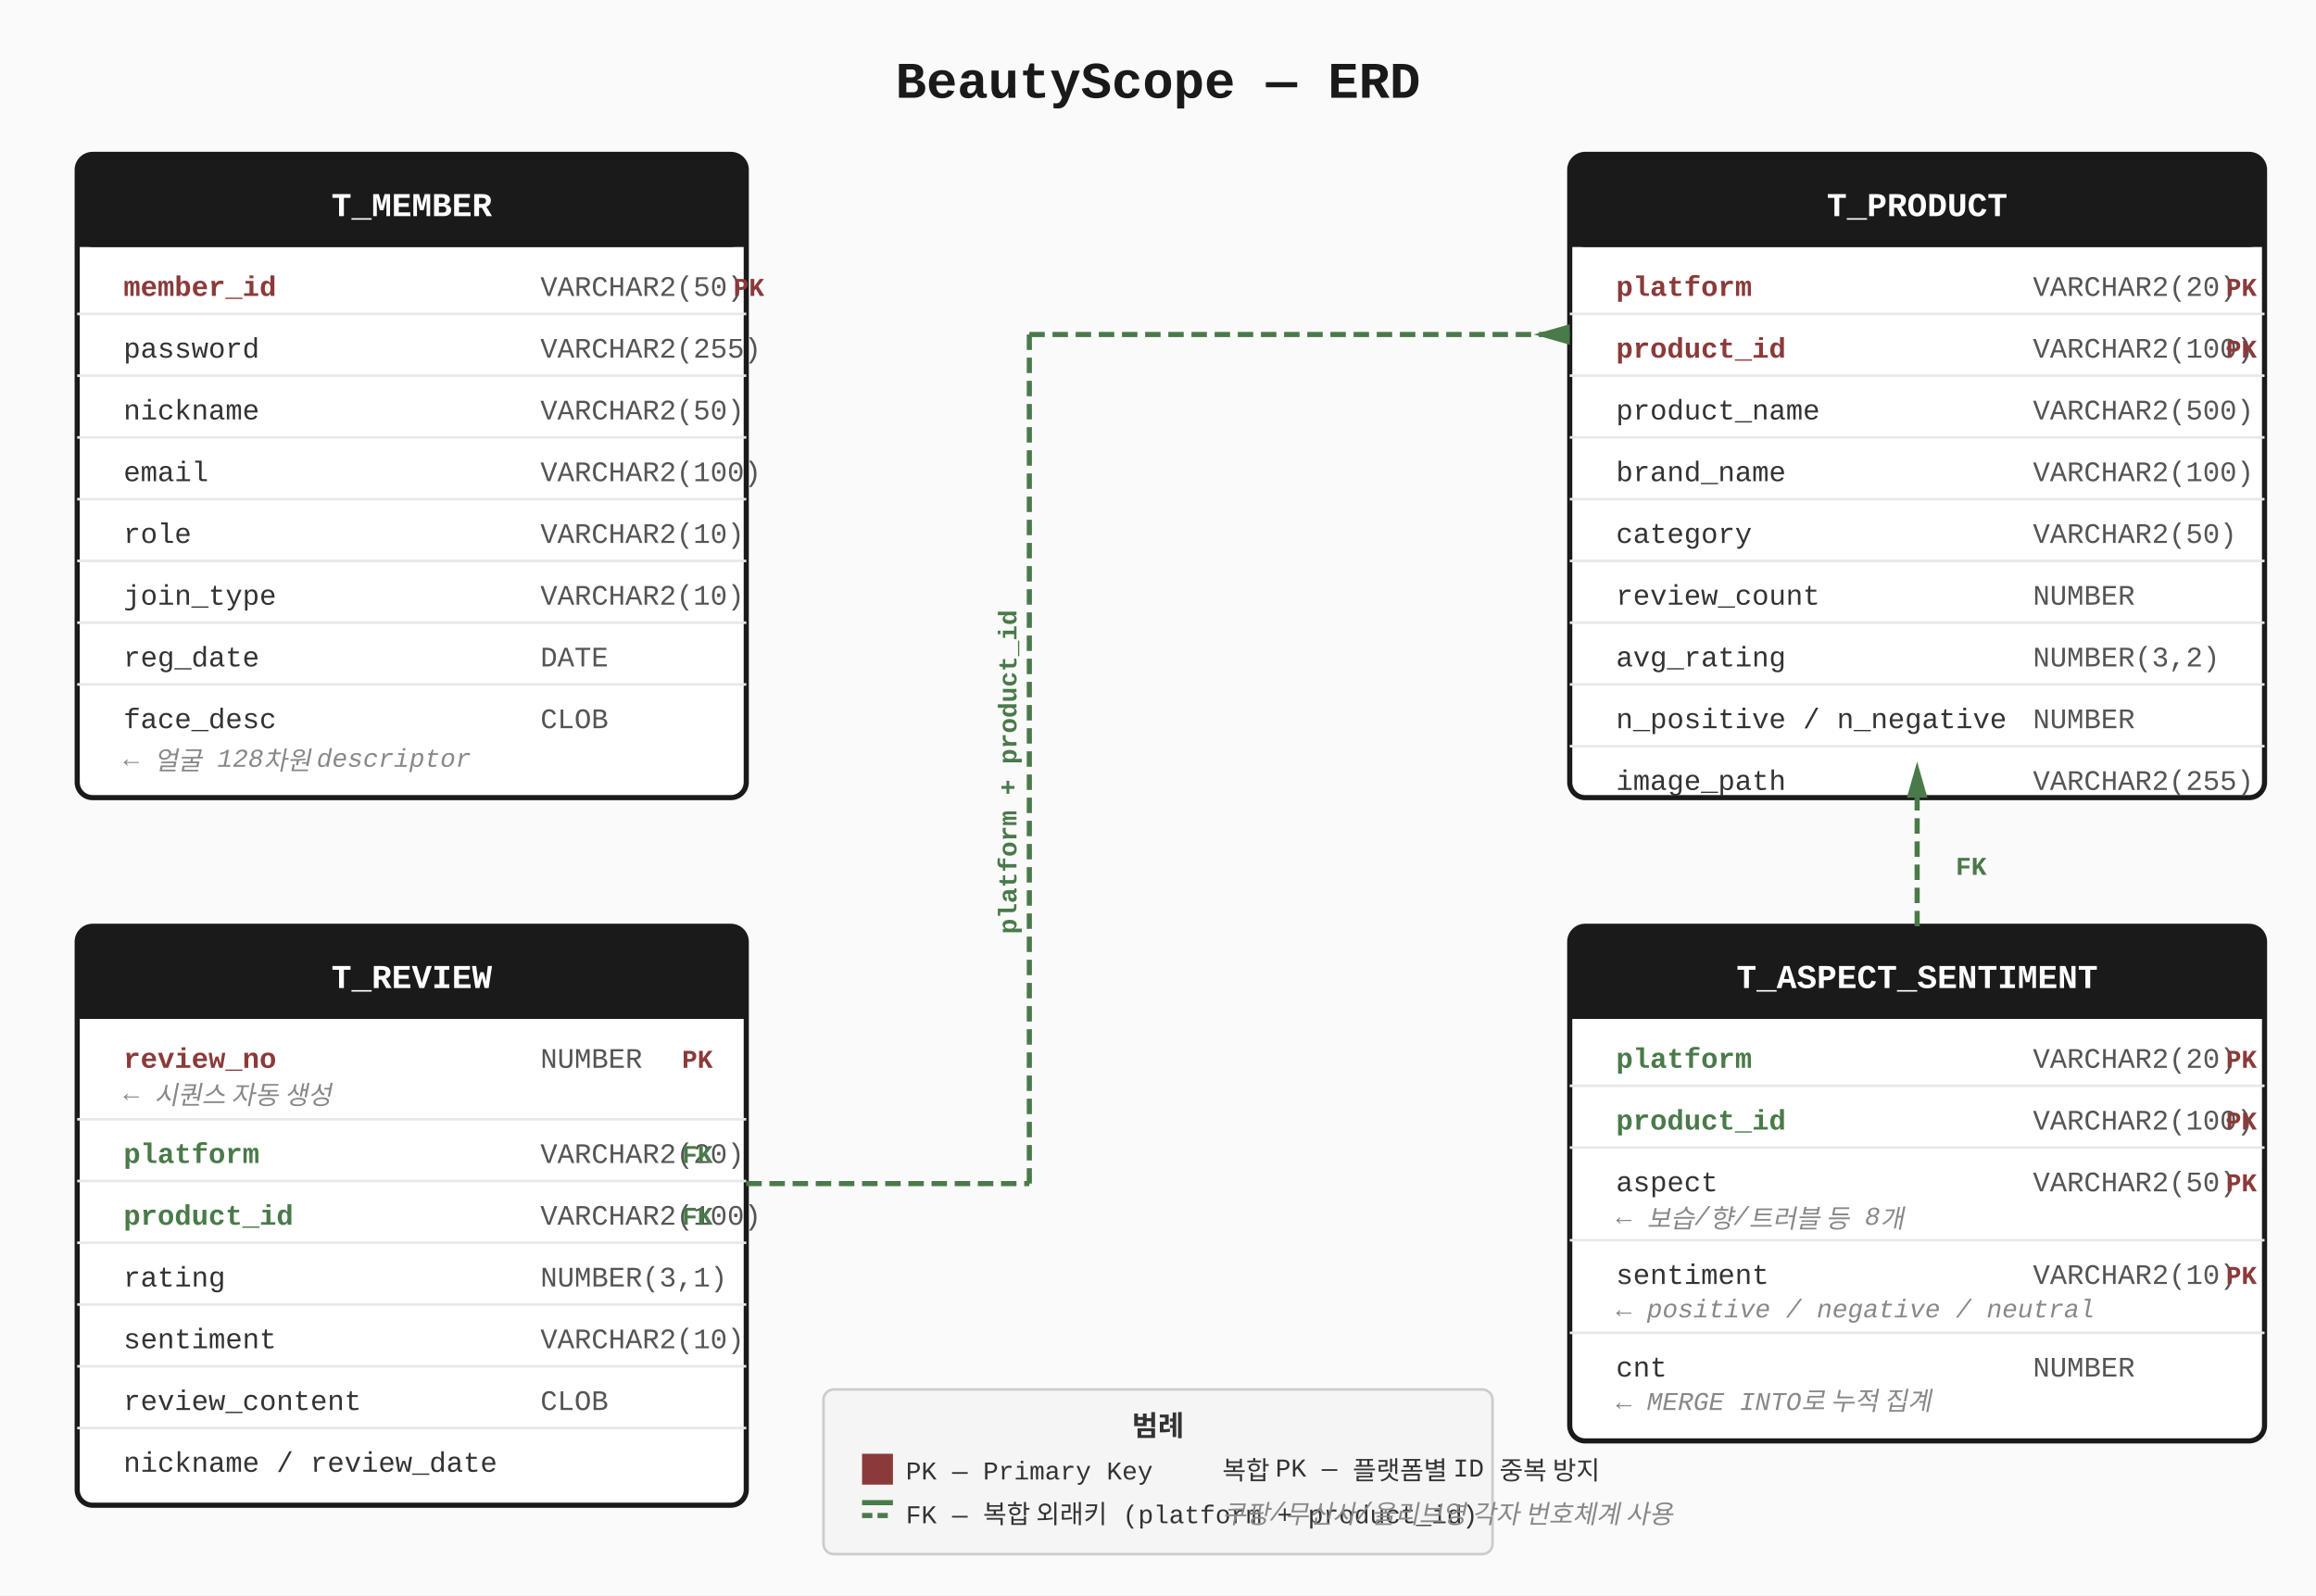
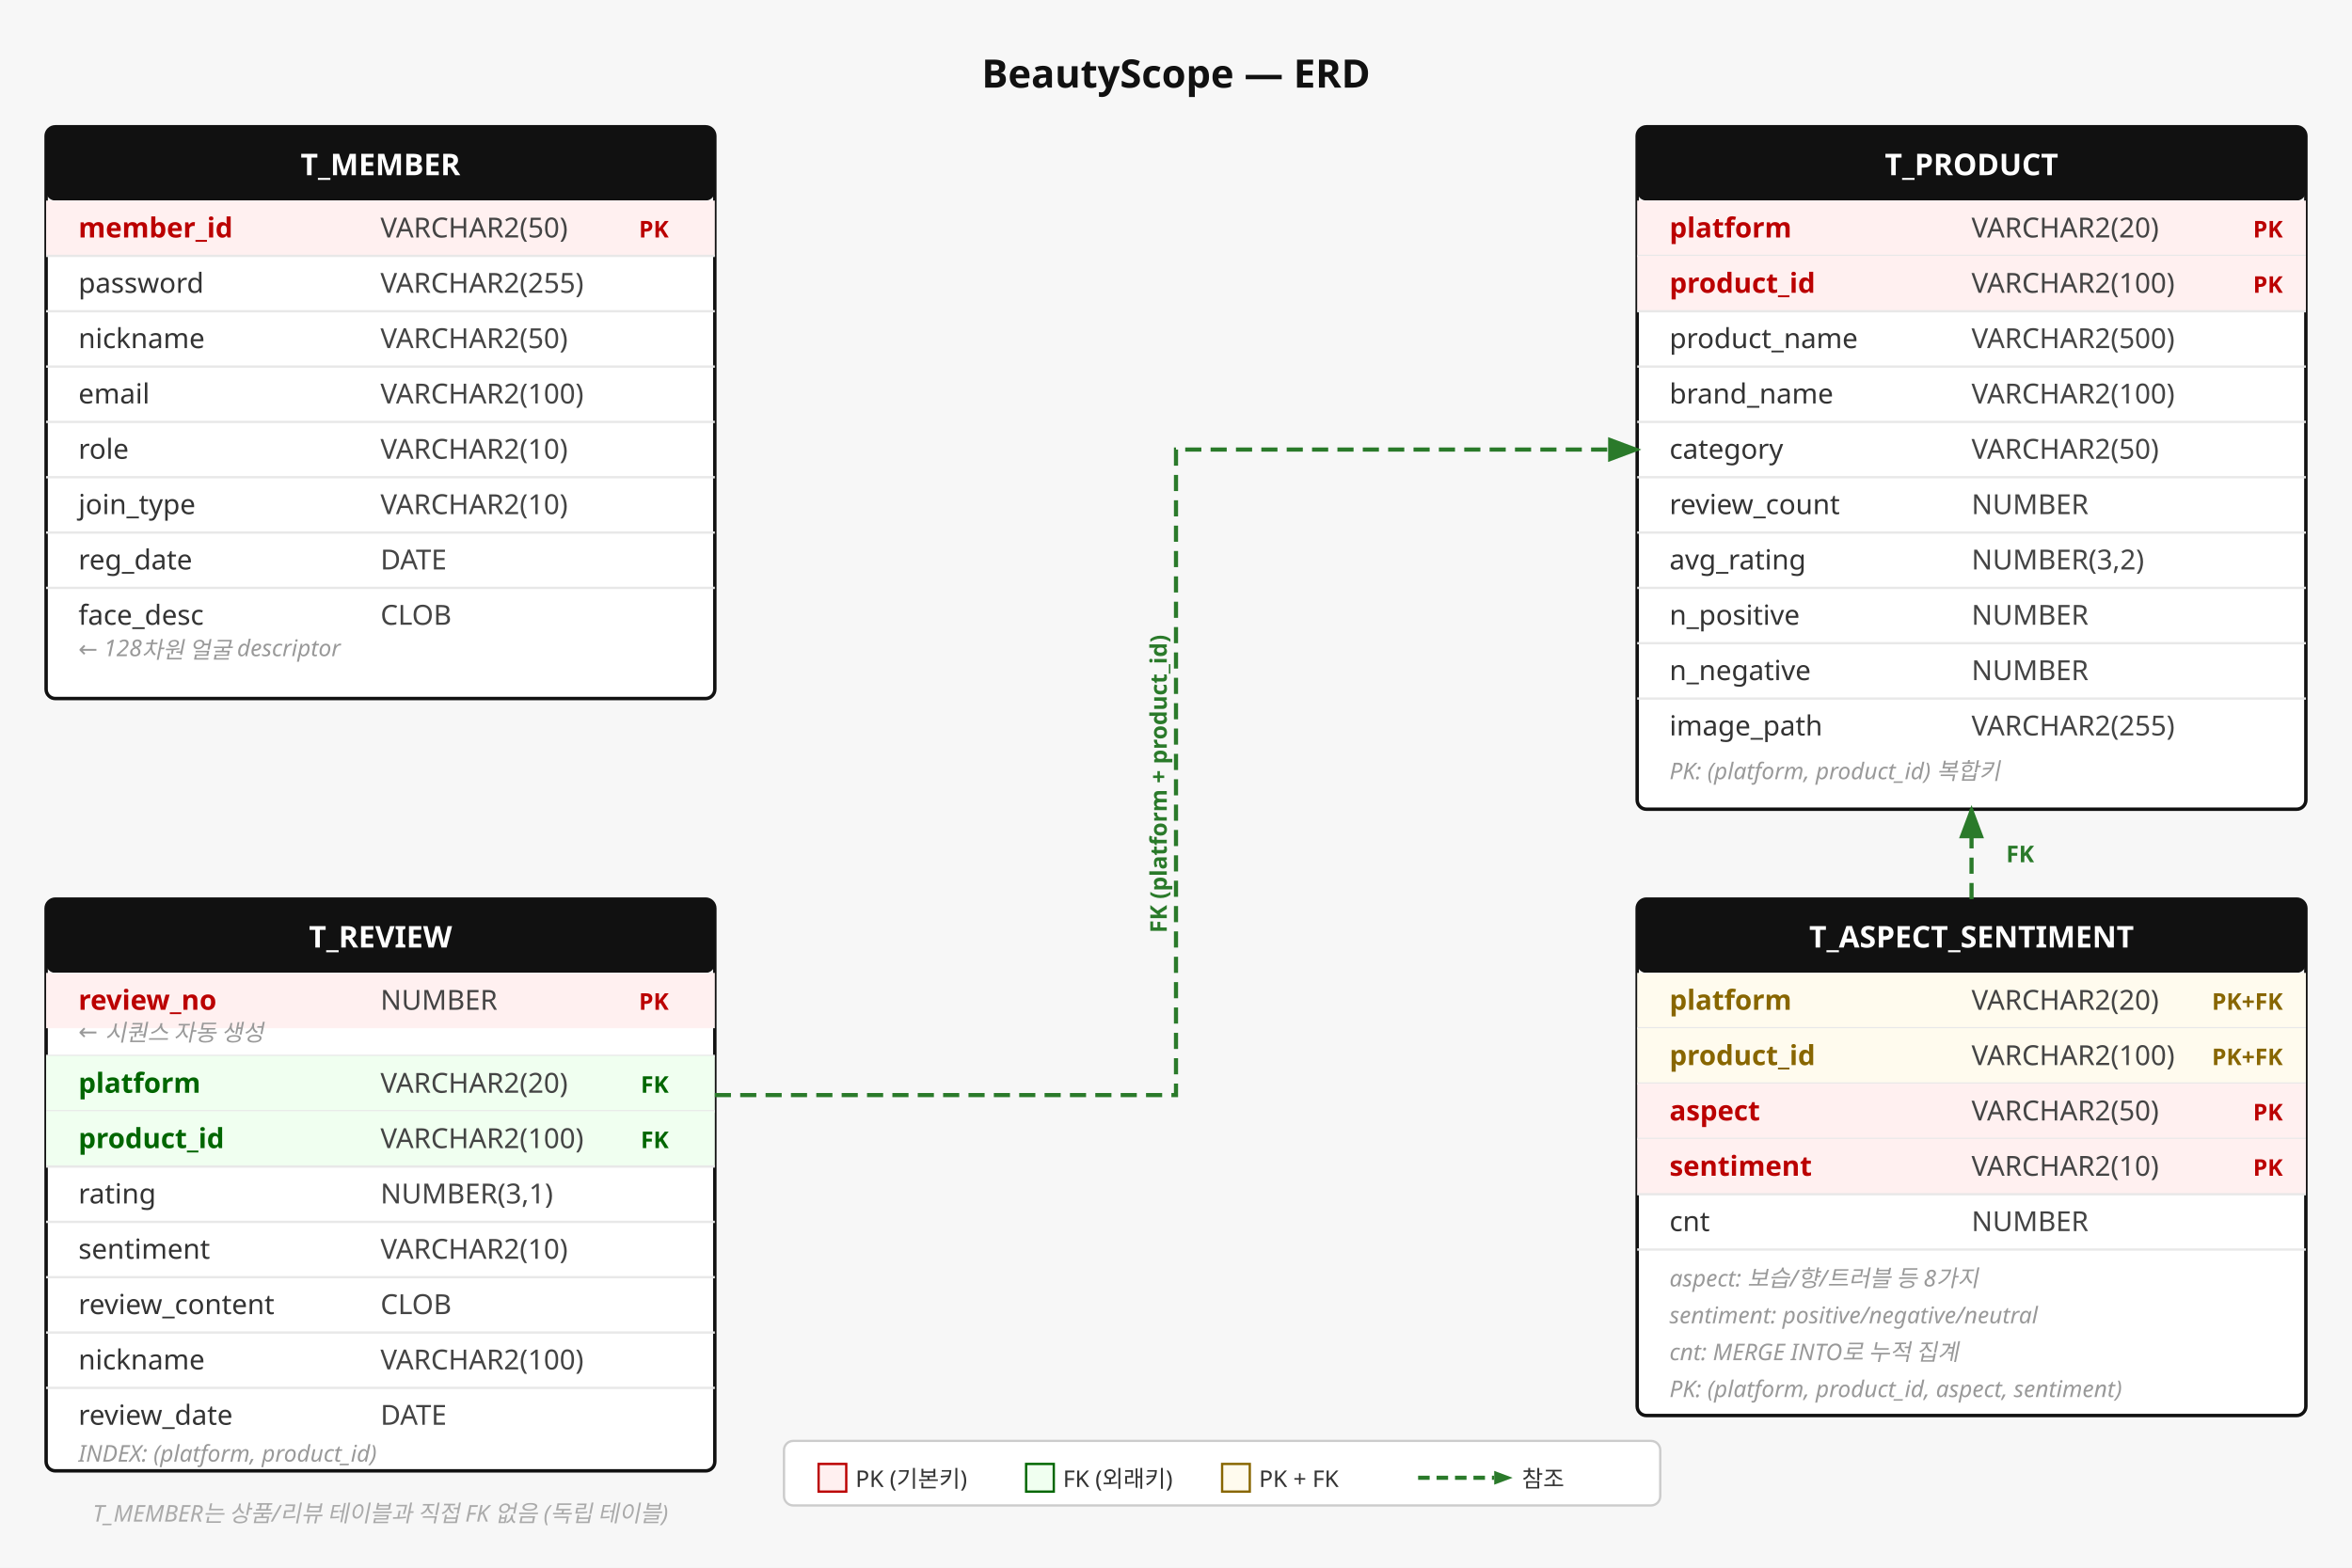
- <svg xmlns="http://www.w3.org/2000/svg" viewBox="0 0 900 620" font-family="'Consolas','Courier New',monospace">
-   <rect width="900" height="620" fill="#FAFAFA" />
-   <text x="450" y="38" text-anchor="middle" font-size="20" font-weight="bold" fill="#1A1A1A">BeautyScope — ERD</text>
-   <rect x="30" y="60" width="260" height="250" rx="6" fill="#FFFFFF" stroke="#1A1A1A" stroke-width="2" />
-   <rect x="30" y="60" width="260" height="36" rx="6" fill="#1A1A1A" />
-   <rect x="30" y="84" width="260" height="12" rx="0" fill="#1A1A1A" />
-   <text x="160" y="84" text-anchor="middle" font-size="13" font-weight="bold" fill="#FFFFFF">T_MEMBER</text>
-   <text x="48" y="115" font-size="11" fill="#8B3A3A" font-weight="bold">member_id</text>
-   <text x="210" y="115" font-size="11" fill="#555">VARCHAR2(50)</text>
-   <text x="285" y="115" font-size="10" fill="#8B3A3A" font-weight="bold">PK</text>
-   <line x1="30" y1="122" x2="290" y2="122" stroke="#E8E8E8" stroke-width="1" />
-   <text x="48" y="139" font-size="11" fill="#333">password</text>
-   <text x="210" y="139" font-size="11" fill="#555">VARCHAR2(255)</text>
-   <line x1="30" y1="146" x2="290" y2="146" stroke="#E8E8E8" stroke-width="1" />
-   <text x="48" y="163" font-size="11" fill="#333">nickname</text>
-   <text x="210" y="163" font-size="11" fill="#555">VARCHAR2(50)</text>
-   <line x1="30" y1="170" x2="290" y2="170" stroke="#E8E8E8" stroke-width="1" />
-   <text x="48" y="187" font-size="11" fill="#333">email</text>
-   <text x="210" y="187" font-size="11" fill="#555">VARCHAR2(100)</text>
-   <line x1="30" y1="194" x2="290" y2="194" stroke="#E8E8E8" stroke-width="1" />
-   <text x="48" y="211" font-size="11" fill="#333">role</text>
-   <text x="210" y="211" font-size="11" fill="#555">VARCHAR2(10)</text>
-   <line x1="30" y1="218" x2="290" y2="218" stroke="#E8E8E8" stroke-width="1" />
-   <text x="48" y="235" font-size="11" fill="#333">join_type</text>
-   <text x="210" y="235" font-size="11" fill="#555">VARCHAR2(10)</text>
-   <line x1="30" y1="242" x2="290" y2="242" stroke="#E8E8E8" stroke-width="1" />
-   <text x="48" y="259" font-size="11" fill="#333">reg_date</text>
-   <text x="210" y="259" font-size="11" fill="#555">DATE</text>
-   <line x1="30" y1="266" x2="290" y2="266" stroke="#E8E8E8" stroke-width="1" />
-   <text x="48" y="283" font-size="11" fill="#333">face_desc</text>
-   <text x="210" y="283" font-size="11" fill="#555">CLOB</text>
-   <text x="48" y="298" font-size="10" fill="#888" font-style="italic">← 얼굴 128차원 descriptor</text>
-   <rect x="610" y="60" width="270" height="250" rx="6" fill="#FFFFFF" stroke="#1A1A1A" stroke-width="2" />
-   <rect x="610" y="60" width="270" height="36" rx="6" fill="#1A1A1A" />
-   <rect x="610" y="84" width="270" height="12" rx="0" fill="#1A1A1A" />
-   <text x="745" y="84" text-anchor="middle" font-size="13" font-weight="bold" fill="#FFFFFF">T_PRODUCT</text>
-   <text x="628" y="115" font-size="11" fill="#8B3A3A" font-weight="bold">platform</text>
-   <text x="790" y="115" font-size="11" fill="#555">VARCHAR2(20)</text>
-   <text x="865" y="115" font-size="10" fill="#8B3A3A" font-weight="bold">PK</text>
-   <line x1="610" y1="122" x2="880" y2="122" stroke="#E8E8E8" stroke-width="1" />
-   <text x="628" y="139" font-size="11" fill="#8B3A3A" font-weight="bold">product_id</text>
-   <text x="790" y="139" font-size="11" fill="#555">VARCHAR2(100)</text>
-   <text x="865" y="139" font-size="10" fill="#8B3A3A" font-weight="bold">PK</text>
-   <line x1="610" y1="146" x2="880" y2="146" stroke="#E8E8E8" stroke-width="1" />
-   <text x="628" y="163" font-size="11" fill="#333">product_name</text>
-   <text x="790" y="163" font-size="11" fill="#555">VARCHAR2(500)</text>
-   <line x1="610" y1="170" x2="880" y2="170" stroke="#E8E8E8" stroke-width="1" />
-   <text x="628" y="187" font-size="11" fill="#333">brand_name</text>
-   <text x="790" y="187" font-size="11" fill="#555">VARCHAR2(100)</text>
-   <line x1="610" y1="194" x2="880" y2="194" stroke="#E8E8E8" stroke-width="1" />
-   <text x="628" y="211" font-size="11" fill="#333">category</text>
-   <text x="790" y="211" font-size="11" fill="#555">VARCHAR2(50)</text>
-   <line x1="610" y1="218" x2="880" y2="218" stroke="#E8E8E8" stroke-width="1" />
-   <text x="628" y="235" font-size="11" fill="#333">review_count</text>
-   <text x="790" y="235" font-size="11" fill="#555">NUMBER</text>
-   <line x1="610" y1="242" x2="880" y2="242" stroke="#E8E8E8" stroke-width="1" />
-   <text x="628" y="259" font-size="11" fill="#333">avg_rating</text>
-   <text x="790" y="259" font-size="11" fill="#555">NUMBER(3,2)</text>
-   <line x1="610" y1="266" x2="880" y2="266" stroke="#E8E8E8" stroke-width="1" />
-   <text x="628" y="283" font-size="11" fill="#333">n_positive / n_negative</text>
-   <text x="790" y="283" font-size="11" fill="#555">NUMBER</text>
-   <line x1="610" y1="290" x2="880" y2="290" stroke="#E8E8E8" stroke-width="1" />
-   <text x="628" y="307" font-size="11" fill="#333">image_path</text>
-   <text x="790" y="307" font-size="11" fill="#555">VARCHAR2(255)</text>
-   <rect x="30" y="360" width="260" height="225" rx="6" fill="#FFFFFF" stroke="#1A1A1A" stroke-width="2" />
-   <rect x="30" y="360" width="260" height="36" rx="6" fill="#1A1A1A" />
-   <rect x="30" y="384" width="260" height="12" rx="0" fill="#1A1A1A" />
-   <text x="160" y="384" text-anchor="middle" font-size="13" font-weight="bold" fill="#FFFFFF">T_REVIEW</text>
-   <text x="48" y="415" font-size="11" fill="#8B3A3A" font-weight="bold">review_no</text>
-   <text x="210" y="415" font-size="11" fill="#555">NUMBER</text>
-   <text x="265" y="415" font-size="10" fill="#8B3A3A" font-weight="bold">PK</text>
-   <text x="48" y="428" font-size="10" fill="#888" font-style="italic">← 시퀀스 자동 생성</text>
-   <line x1="30" y1="435" x2="290" y2="435" stroke="#E8E8E8" stroke-width="1" />
-   <text x="48" y="452" font-size="11" fill="#4A7A4A" font-weight="bold">platform</text>
-   <text x="210" y="452" font-size="11" fill="#555">VARCHAR2(20)</text>
-   <text x="265" y="452" font-size="10" fill="#4A7A4A" font-weight="bold">FK</text>
-   <line x1="30" y1="459" x2="290" y2="459" stroke="#E8E8E8" stroke-width="1" />
-   <text x="48" y="476" font-size="11" fill="#4A7A4A" font-weight="bold">product_id</text>
-   <text x="210" y="476" font-size="11" fill="#555">VARCHAR2(100)</text>
-   <text x="265" y="476" font-size="10" fill="#4A7A4A" font-weight="bold">FK</text>
-   <line x1="30" y1="483" x2="290" y2="483" stroke="#E8E8E8" stroke-width="1" />
-   <text x="48" y="500" font-size="11" fill="#333">rating</text>
-   <text x="210" y="500" font-size="11" fill="#555">NUMBER(3,1)</text>
-   <line x1="30" y1="507" x2="290" y2="507" stroke="#E8E8E8" stroke-width="1" />
-   <text x="48" y="524" font-size="11" fill="#333">sentiment</text>
-   <text x="210" y="524" font-size="11" fill="#555">VARCHAR2(10)</text>
-   <line x1="30" y1="531" x2="290" y2="531" stroke="#E8E8E8" stroke-width="1" />
-   <text x="48" y="548" font-size="11" fill="#333">review_content</text>
-   <text x="210" y="548" font-size="11" fill="#555">CLOB</text>
-   <line x1="30" y1="555" x2="290" y2="555" stroke="#E8E8E8" stroke-width="1" />
-   <text x="48" y="572" font-size="11" fill="#333">nickname / review_date</text>
-   <rect x="610" y="360" width="270" height="200" rx="6" fill="#FFFFFF" stroke="#1A1A1A" stroke-width="2" />
-   <rect x="610" y="360" width="270" height="36" rx="6" fill="#1A1A1A" />
-   <rect x="610" y="384" width="270" height="12" rx="0" fill="#1A1A1A" />
-   <text x="745" y="384" text-anchor="middle" font-size="13" font-weight="bold" fill="#FFFFFF">T_ASPECT_SENTIMENT</text>
-   <text x="628" y="415" font-size="11" fill="#4A7A4A" font-weight="bold">platform</text>
-   <text x="790" y="415" font-size="11" fill="#555">VARCHAR2(20)</text>
-   <text x="865" y="415" font-size="10" fill="#8B3A3A" font-weight="bold">PK</text>
-   <line x1="610" y1="422" x2="880" y2="422" stroke="#E8E8E8" stroke-width="1" />
-   <text x="628" y="439" font-size="11" fill="#4A7A4A" font-weight="bold">product_id</text>
-   <text x="790" y="439" font-size="11" fill="#555">VARCHAR2(100)</text>
-   <text x="865" y="439" font-size="10" fill="#8B3A3A" font-weight="bold">PK</text>
-   <line x1="610" y1="446" x2="880" y2="446" stroke="#E8E8E8" stroke-width="1" />
-   <text x="628" y="463" font-size="11" fill="#333">aspect</text>
-   <text x="790" y="463" font-size="11" fill="#555">VARCHAR2(50)</text>
-   <text x="865" y="463" font-size="10" fill="#8B3A3A" font-weight="bold">PK</text>
-   <text x="628" y="476" font-size="10" fill="#888" font-style="italic">← 보습/향/트러블 등 8개</text>
-   <line x1="610" y1="482" x2="880" y2="482" stroke="#E8E8E8" stroke-width="1" />
-   <text x="628" y="499" font-size="11" fill="#333">sentiment</text>
-   <text x="790" y="499" font-size="11" fill="#555">VARCHAR2(10)</text>
-   <text x="865" y="499" font-size="10" fill="#8B3A3A" font-weight="bold">PK</text>
-   <text x="628" y="512" font-size="10" fill="#888" font-style="italic">← positive / negative / neutral</text>
-   <line x1="610" y1="518" x2="880" y2="518" stroke="#E8E8E8" stroke-width="1" />
-   <text x="628" y="535" font-size="11" fill="#333">cnt</text>
-   <text x="790" y="535" font-size="11" fill="#555">NUMBER</text>
-   <text x="628" y="548" font-size="10" fill="#888" font-style="italic">← MERGE INTO로 누적 집계</text>
-   <line x1="290" y1="460" x2="400" y2="460" stroke="#4A7A4A" stroke-width="2" stroke-dasharray="6,3" />
-   <line x1="400" y1="460" x2="400" y2="130" stroke="#4A7A4A" stroke-width="2" stroke-dasharray="6,3" />
-   <line x1="400" y1="130" x2="610" y2="130" stroke="#4A7A4A" stroke-width="2" stroke-dasharray="6,3" />
-   <polygon points="610,126 596,130 610,134" fill="#4A7A4A" />
-   <text x="395" y="300" text-anchor="middle" font-size="10" fill="#4A7A4A" font-weight="bold" transform="rotate(-90,395,300)">platform + product_id</text>
-   <line x1="745" y1="360" x2="745" y2="310" stroke="#4A7A4A" stroke-width="2" stroke-dasharray="6,3" />
-   <polygon points="741,310 745,296 749,310" fill="#4A7A4A" />
-   <text x="760" y="340" font-size="10" fill="#4A7A4A" font-weight="bold">FK</text>
-   <rect x="320" y="540" width="260" height="64" rx="4" fill="#F5F5F5" stroke="#CCCCCC" stroke-width="1" />
-   <text x="450" y="558" text-anchor="middle" font-size="11" font-weight="bold" fill="#333">범례</text>
-   <rect x="335" y="565" width="12" height="12" fill="#8B3A3A" />
-   <text x="352" y="575" font-size="10" fill="#333">PK — Primary Key</text>
-   <rect x="335" y="583" width="12" height="2" fill="#4A7A4A" />
-   <line x1="335" y1="589" x2="347" y2="589" stroke="#4A7A4A" stroke-width="2" stroke-dasharray="4,2" />
-   <text x="352" y="592" font-size="10" fill="#333">FK — 복합 외래키 (platform + product_id)</text>
-   <text x="475" y="575" font-size="10" fill="#333">복합 PK — 플랫폼별 ID 중복 방지</text>
-   <text x="475" y="592" font-size="10" fill="#888" font-style="italic">쿠팡/무신사/올리브영 각자 번호체계 사용</text>
+ <svg xmlns="http://www.w3.org/2000/svg" viewBox="0 0 1020 680" font-family="'Malgun Gothic','Apple SD Gothic Neo',sans-serif" font-size="12">
+   <rect width="1020" height="680" fill="#F7F7F7" />
+   <text x="510" y="38" text-anchor="middle" font-size="17" font-weight="bold" fill="#111">BeautyScope — ERD</text>
+   <g>
+     <rect x="20" y="55" width="290" height="32" rx="4" fill="#111" />
+     <rect x="20" y="87" width="290" height="216" rx="0" fill="#fff" />
+     <rect x="20" y="55" width="290" height="248" rx="4" fill="none" stroke="#111" stroke-width="1.5" />
+     <text x="165" y="76" text-anchor="middle" font-size="13" font-weight="bold" fill="#fff">T_MEMBER</text>
+     <rect x="20" y="87" width="290" height="24" fill="#FFF0F0" />
+     <text x="34" y="103" fill="#B00" font-weight="bold">member_id</text>
+     <text x="165" y="103" fill="#444">VARCHAR2(50)</text>
+     <text x="290" y="103" text-anchor="end" fill="#B00" font-size="10" font-weight="bold">PK</text>
+     <line x1="20" y1="111" x2="310" y2="111" stroke="#E8E8E8" />
+     <text x="34" y="127" fill="#333">password</text>
+     <text x="165" y="127" fill="#444">VARCHAR2(255)</text>
+     <line x1="20" y1="135" x2="310" y2="135" stroke="#E8E8E8" />
+     <text x="34" y="151" fill="#333">nickname</text>
+     <text x="165" y="151" fill="#444">VARCHAR2(50)</text>
+     <line x1="20" y1="159" x2="310" y2="159" stroke="#E8E8E8" />
+     <text x="34" y="175" fill="#333">email</text>
+     <text x="165" y="175" fill="#444">VARCHAR2(100)</text>
+     <line x1="20" y1="183" x2="310" y2="183" stroke="#E8E8E8" />
+     <text x="34" y="199" fill="#333">role</text>
+     <text x="165" y="199" fill="#444">VARCHAR2(10)</text>
+     <line x1="20" y1="207" x2="310" y2="207" stroke="#E8E8E8" />
+     <text x="34" y="223" fill="#333">join_type</text>
+     <text x="165" y="223" fill="#444">VARCHAR2(10)</text>
+     <line x1="20" y1="231" x2="310" y2="231" stroke="#E8E8E8" />
+     <text x="34" y="247" fill="#333">reg_date</text>
+     <text x="165" y="247" fill="#444">DATE</text>
+     <line x1="20" y1="255" x2="310" y2="255" stroke="#E8E8E8" />
+     <text x="34" y="271" fill="#333">face_desc</text>
+     <text x="165" y="271" fill="#444">CLOB</text>
+     <text x="34" y="285" fill="#999" font-size="10" font-style="italic">← 128차원 얼굴 descriptor</text>
+   </g>
+   <g>
+     <rect x="710" y="55" width="290" height="32" rx="4" fill="#111" />
+     <rect x="710" y="87" width="290" height="264" rx="0" fill="#fff" />
+     <rect x="710" y="55" width="290" height="296" rx="4" fill="none" stroke="#111" stroke-width="1.5" />
+     <text x="855" y="76" text-anchor="middle" font-size="13" font-weight="bold" fill="#fff">T_PRODUCT</text>
+     <rect x="710" y="87" width="290" height="24" fill="#FFF0F0" />
+     <text x="724" y="103" fill="#B00" font-weight="bold">platform</text>
+     <text x="855" y="103" fill="#444">VARCHAR2(20)</text>
+     <text x="990" y="103" text-anchor="end" fill="#B00" font-size="10" font-weight="bold">PK</text>
+     <line x1="710" y1="111" x2="1000" y2="111" stroke="#E8E8E8" />
+     <rect x="710" y="111" width="290" height="24" fill="#FFF0F0" />
+     <text x="724" y="127" fill="#B00" font-weight="bold">product_id</text>
+     <text x="855" y="127" fill="#444">VARCHAR2(100)</text>
+     <text x="990" y="127" text-anchor="end" fill="#B00" font-size="10" font-weight="bold">PK</text>
+     <line x1="710" y1="135" x2="1000" y2="135" stroke="#E8E8E8" />
+     <text x="724" y="151" fill="#333">product_name</text>
+     <text x="855" y="151" fill="#444">VARCHAR2(500)</text>
+     <line x1="710" y1="159" x2="1000" y2="159" stroke="#E8E8E8" />
+     <text x="724" y="175" fill="#333">brand_name</text>
+     <text x="855" y="175" fill="#444">VARCHAR2(100)</text>
+     <line x1="710" y1="183" x2="1000" y2="183" stroke="#E8E8E8" />
+     <text x="724" y="199" fill="#333">category</text>
+     <text x="855" y="199" fill="#444">VARCHAR2(50)</text>
+     <line x1="710" y1="207" x2="1000" y2="207" stroke="#E8E8E8" />
+     <text x="724" y="223" fill="#333">review_count</text>
+     <text x="855" y="223" fill="#444">NUMBER</text>
+     <line x1="710" y1="231" x2="1000" y2="231" stroke="#E8E8E8" />
+     <text x="724" y="247" fill="#333">avg_rating</text>
+     <text x="855" y="247" fill="#444">NUMBER(3,2)</text>
+     <line x1="710" y1="255" x2="1000" y2="255" stroke="#E8E8E8" />
+     <text x="724" y="271" fill="#333">n_positive</text>
+     <text x="855" y="271" fill="#444">NUMBER</text>
+     <line x1="710" y1="279" x2="1000" y2="279" stroke="#E8E8E8" />
+     <text x="724" y="295" fill="#333">n_negative</text>
+     <text x="855" y="295" fill="#444">NUMBER</text>
+     <line x1="710" y1="303" x2="1000" y2="303" stroke="#E8E8E8" />
+     <text x="724" y="319" fill="#333">image_path</text>
+     <text x="855" y="319" fill="#444">VARCHAR2(255)</text>
+     <text x="724" y="338" fill="#999" font-size="10" font-style="italic">PK: (platform, product_id) 복합키</text>
+   </g>
+   <g>
+     <rect x="20" y="390" width="290" height="32" rx="4" fill="#111" />
+     <rect x="20" y="422" width="290" height="216" rx="0" fill="#fff" />
+     <rect x="20" y="390" width="290" height="248" rx="4" fill="none" stroke="#111" stroke-width="1.5" />
+     <text x="165" y="411" text-anchor="middle" font-size="13" font-weight="bold" fill="#fff">T_REVIEW</text>
+     <rect x="20" y="422" width="290" height="24" fill="#FFF0F0" />
+     <text x="34" y="438" fill="#B00" font-weight="bold">review_no</text>
+     <text x="165" y="438" fill="#444">NUMBER</text>
+     <text x="290" y="438" text-anchor="end" fill="#B00" font-size="10" font-weight="bold">PK</text>
+     <text x="34" y="451" fill="#999" font-size="10" font-style="italic">← 시퀀스 자동 생성</text>
+     <line x1="20" y1="458" x2="310" y2="458" stroke="#E8E8E8" />
+     <rect x="20" y="458" width="290" height="24" fill="#F0FFF0" />
+     <text x="34" y="474" fill="#060" font-weight="bold">platform</text>
+     <text x="165" y="474" fill="#444">VARCHAR2(20)</text>
+     <text x="290" y="474" text-anchor="end" fill="#060" font-size="10" font-weight="bold">FK</text>
+     <line x1="20" y1="482" x2="310" y2="482" stroke="#E8E8E8" />
+     <rect x="20" y="482" width="290" height="24" fill="#F0FFF0" />
+     <text x="34" y="498" fill="#060" font-weight="bold">product_id</text>
+     <text x="165" y="498" fill="#444">VARCHAR2(100)</text>
+     <text x="290" y="498" text-anchor="end" fill="#060" font-size="10" font-weight="bold">FK</text>
+     <line x1="20" y1="506" x2="310" y2="506" stroke="#E8E8E8" />
+     <text x="34" y="522" fill="#333">rating</text>
+     <text x="165" y="522" fill="#444">NUMBER(3,1)</text>
+     <line x1="20" y1="530" x2="310" y2="530" stroke="#E8E8E8" />
+     <text x="34" y="546" fill="#333">sentiment</text>
+     <text x="165" y="546" fill="#444">VARCHAR2(10)</text>
+     <line x1="20" y1="554" x2="310" y2="554" stroke="#E8E8E8" />
+     <text x="34" y="570" fill="#333">review_content</text>
+     <text x="165" y="570" fill="#444">CLOB</text>
+     <line x1="20" y1="578" x2="310" y2="578" stroke="#E8E8E8" />
+     <text x="34" y="594" fill="#333">nickname</text>
+     <text x="165" y="594" fill="#444">VARCHAR2(100)</text>
+     <line x1="20" y1="602" x2="310" y2="602" stroke="#E8E8E8" />
+     <text x="34" y="618" fill="#333">review_date</text>
+     <text x="165" y="618" fill="#444">DATE</text>
+     <text x="34" y="634" fill="#999" font-size="10" font-style="italic">INDEX: (platform, product_id)</text>
+   </g>
+   <g>
+     <rect x="710" y="390" width="290" height="32" rx="4" fill="#111" />
+     <rect x="710" y="422" width="290" height="192" rx="0" fill="#fff" />
+     <rect x="710" y="390" width="290" height="224" rx="4" fill="none" stroke="#111" stroke-width="1.5" />
+     <text x="855" y="411" text-anchor="middle" font-size="13" font-weight="bold" fill="#fff">T_ASPECT_SENTIMENT</text>
+     <rect x="710" y="422" width="290" height="24" fill="#FFFBEE" />
+     <text x="724" y="438" fill="#886600" font-weight="bold">platform</text>
+     <text x="855" y="438" fill="#444">VARCHAR2(20)</text>
+     <text x="990" y="438" text-anchor="end" fill="#886600" font-size="10" font-weight="bold">PK+FK</text>
+     <line x1="710" y1="446" x2="1000" y2="446" stroke="#E8E8E8" />
+     <rect x="710" y="446" width="290" height="24" fill="#FFFBEE" />
+     <text x="724" y="462" fill="#886600" font-weight="bold">product_id</text>
+     <text x="855" y="462" fill="#444">VARCHAR2(100)</text>
+     <text x="990" y="462" text-anchor="end" fill="#886600" font-size="10" font-weight="bold">PK+FK</text>
+     <line x1="710" y1="470" x2="1000" y2="470" stroke="#E8E8E8" />
+     <rect x="710" y="470" width="290" height="24" fill="#FFF0F0" />
+     <text x="724" y="486" fill="#B00" font-weight="bold">aspect</text>
+     <text x="855" y="486" fill="#444">VARCHAR2(50)</text>
+     <text x="990" y="486" text-anchor="end" fill="#B00" font-size="10" font-weight="bold">PK</text>
+     <line x1="710" y1="494" x2="1000" y2="494" stroke="#E8E8E8" />
+     <rect x="710" y="494" width="290" height="24" fill="#FFF0F0" />
+     <text x="724" y="510" fill="#B00" font-weight="bold">sentiment</text>
+     <text x="855" y="510" fill="#444">VARCHAR2(10)</text>
+     <text x="990" y="510" text-anchor="end" fill="#B00" font-size="10" font-weight="bold">PK</text>
+     <line x1="710" y1="518" x2="1000" y2="518" stroke="#E8E8E8" />
+     <text x="724" y="534" fill="#333">cnt</text>
+     <text x="855" y="534" fill="#444">NUMBER</text>
+     <line x1="710" y1="542" x2="1000" y2="542" stroke="#E8E8E8" />
+     <text x="724" y="558" fill="#999" font-size="10" font-style="italic">aspect: 보습/향/트러블 등 8가지</text>
+     <text x="724" y="574" fill="#999" font-size="10" font-style="italic">sentiment: positive/negative/neutral</text>
+     <text x="724" y="590" fill="#999" font-size="10" font-style="italic">cnt: MERGE INTO로 누적 집계</text>
+     <text x="724" y="606" fill="#999" font-size="10" font-style="italic">PK: (platform, product_id, aspect, sentiment)</text>
+   </g>
+   <defs>
+     <marker id="arr" markerWidth="8" markerHeight="6" refX="7" refY="3" orient="auto">
+       <polygon points="0,0 8,3 0,6" fill="#2A7A2A" />
+     </marker>
+   </defs>
+   <polyline points="310,475 510,475 510,195 710,195" fill="none" stroke="#2A7A2A" stroke-width="1.8" stroke-dasharray="7,4" marker-end="url(#arr)" />
+   <text x="506" y="340" text-anchor="middle" fill="#2A7A2A" font-size="10" font-weight="bold" transform="rotate(-90 506 340)">FK (platform + product_id)</text>
+   <line x1="855" y1="390" x2="855" y2="351" stroke="#2A7A2A" stroke-width="1.8" stroke-dasharray="7,4" marker-end="url(#arr)" />
+   <text x="870" y="374" fill="#2A7A2A" font-size="10" font-weight="bold">FK</text>
+   <text x="165" y="660" text-anchor="middle" fill="#AAA" font-size="10" font-style="italic">
+     T_MEMBER는 상품/리뷰 테이블과 직접 FK 없음 (독립 테이블)
+   </text>
+   <rect x="340" y="625" width="380" height="28" rx="4" fill="#fff" stroke="#CCC" stroke-width="1" />
+   <rect x="355" y="635" width="12" height="12" fill="#FFF0F0" stroke="#B00" stroke-width="1" />
+   <text x="371" y="645" fill="#333" font-size="10">PK (기본키)</text>
+   <rect x="445" y="635" width="12" height="12" fill="#F0FFF0" stroke="#060" stroke-width="1" />
+   <text x="461" y="645" fill="#333" font-size="10">FK (외래키)</text>
+   <rect x="530" y="635" width="12" height="12" fill="#FFFBEE" stroke="#886600" stroke-width="1" />
+   <text x="546" y="645" fill="#333" font-size="10">PK + FK</text>
+   <line x1="615" y1="641" x2="648" y2="641" stroke="#2A7A2A" stroke-width="1.8" stroke-dasharray="5,3" />
+   <polygon points="648,638 656,641 648,644" fill="#2A7A2A" />
+   <text x="660" y="645" fill="#333" font-size="10">참조</text>
</svg>
